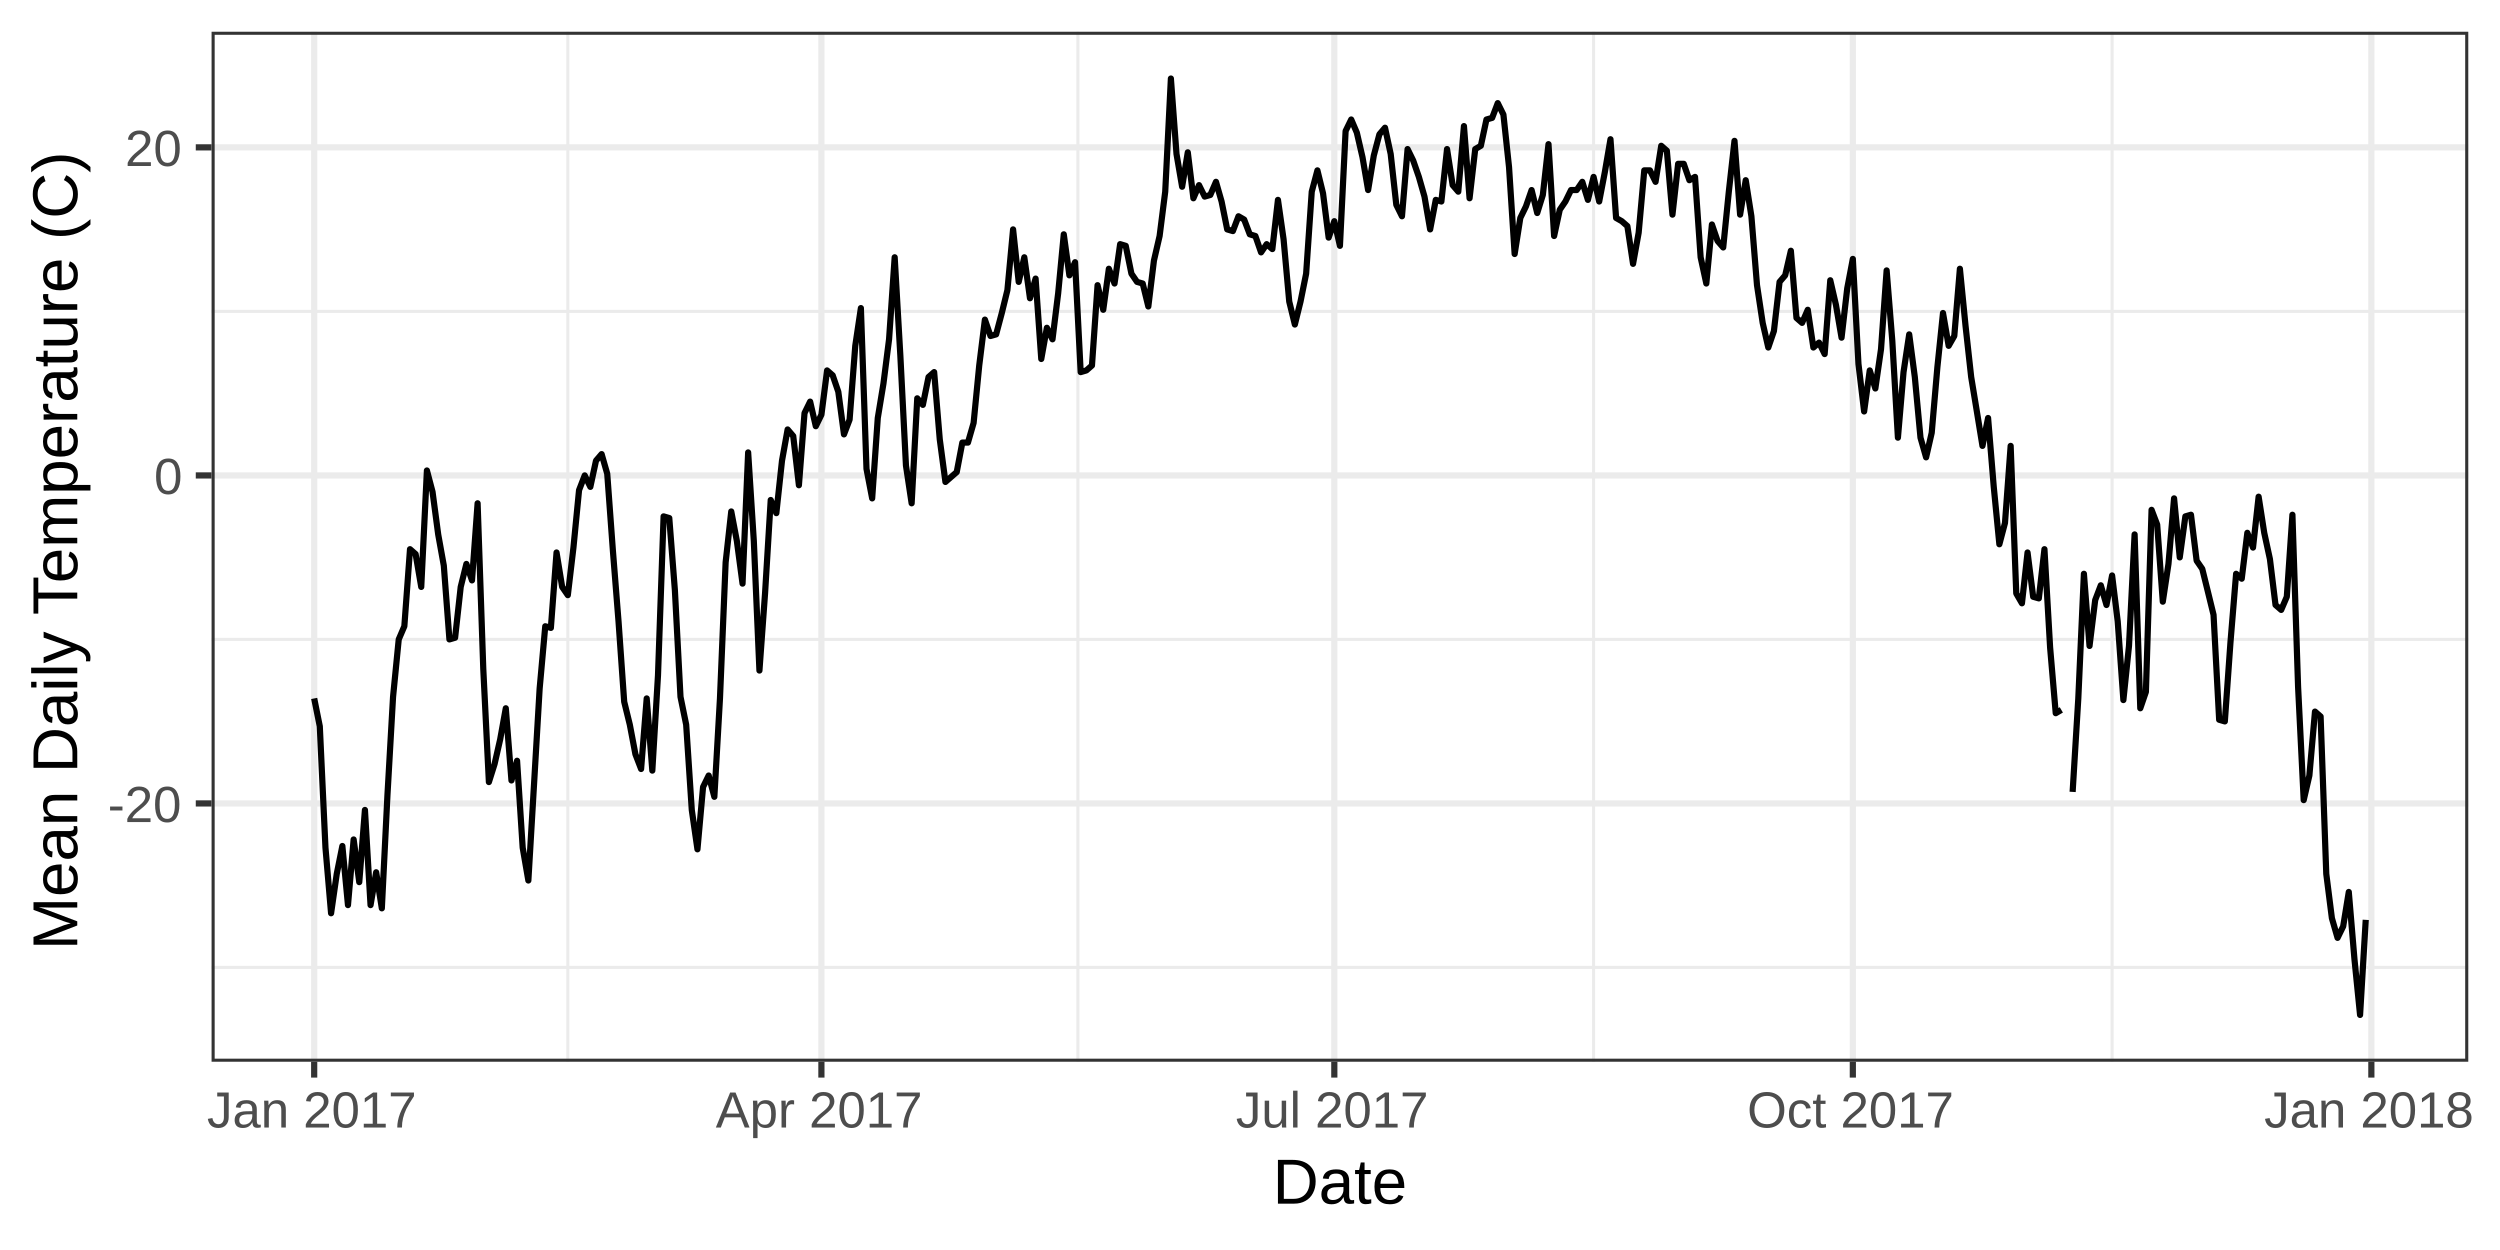
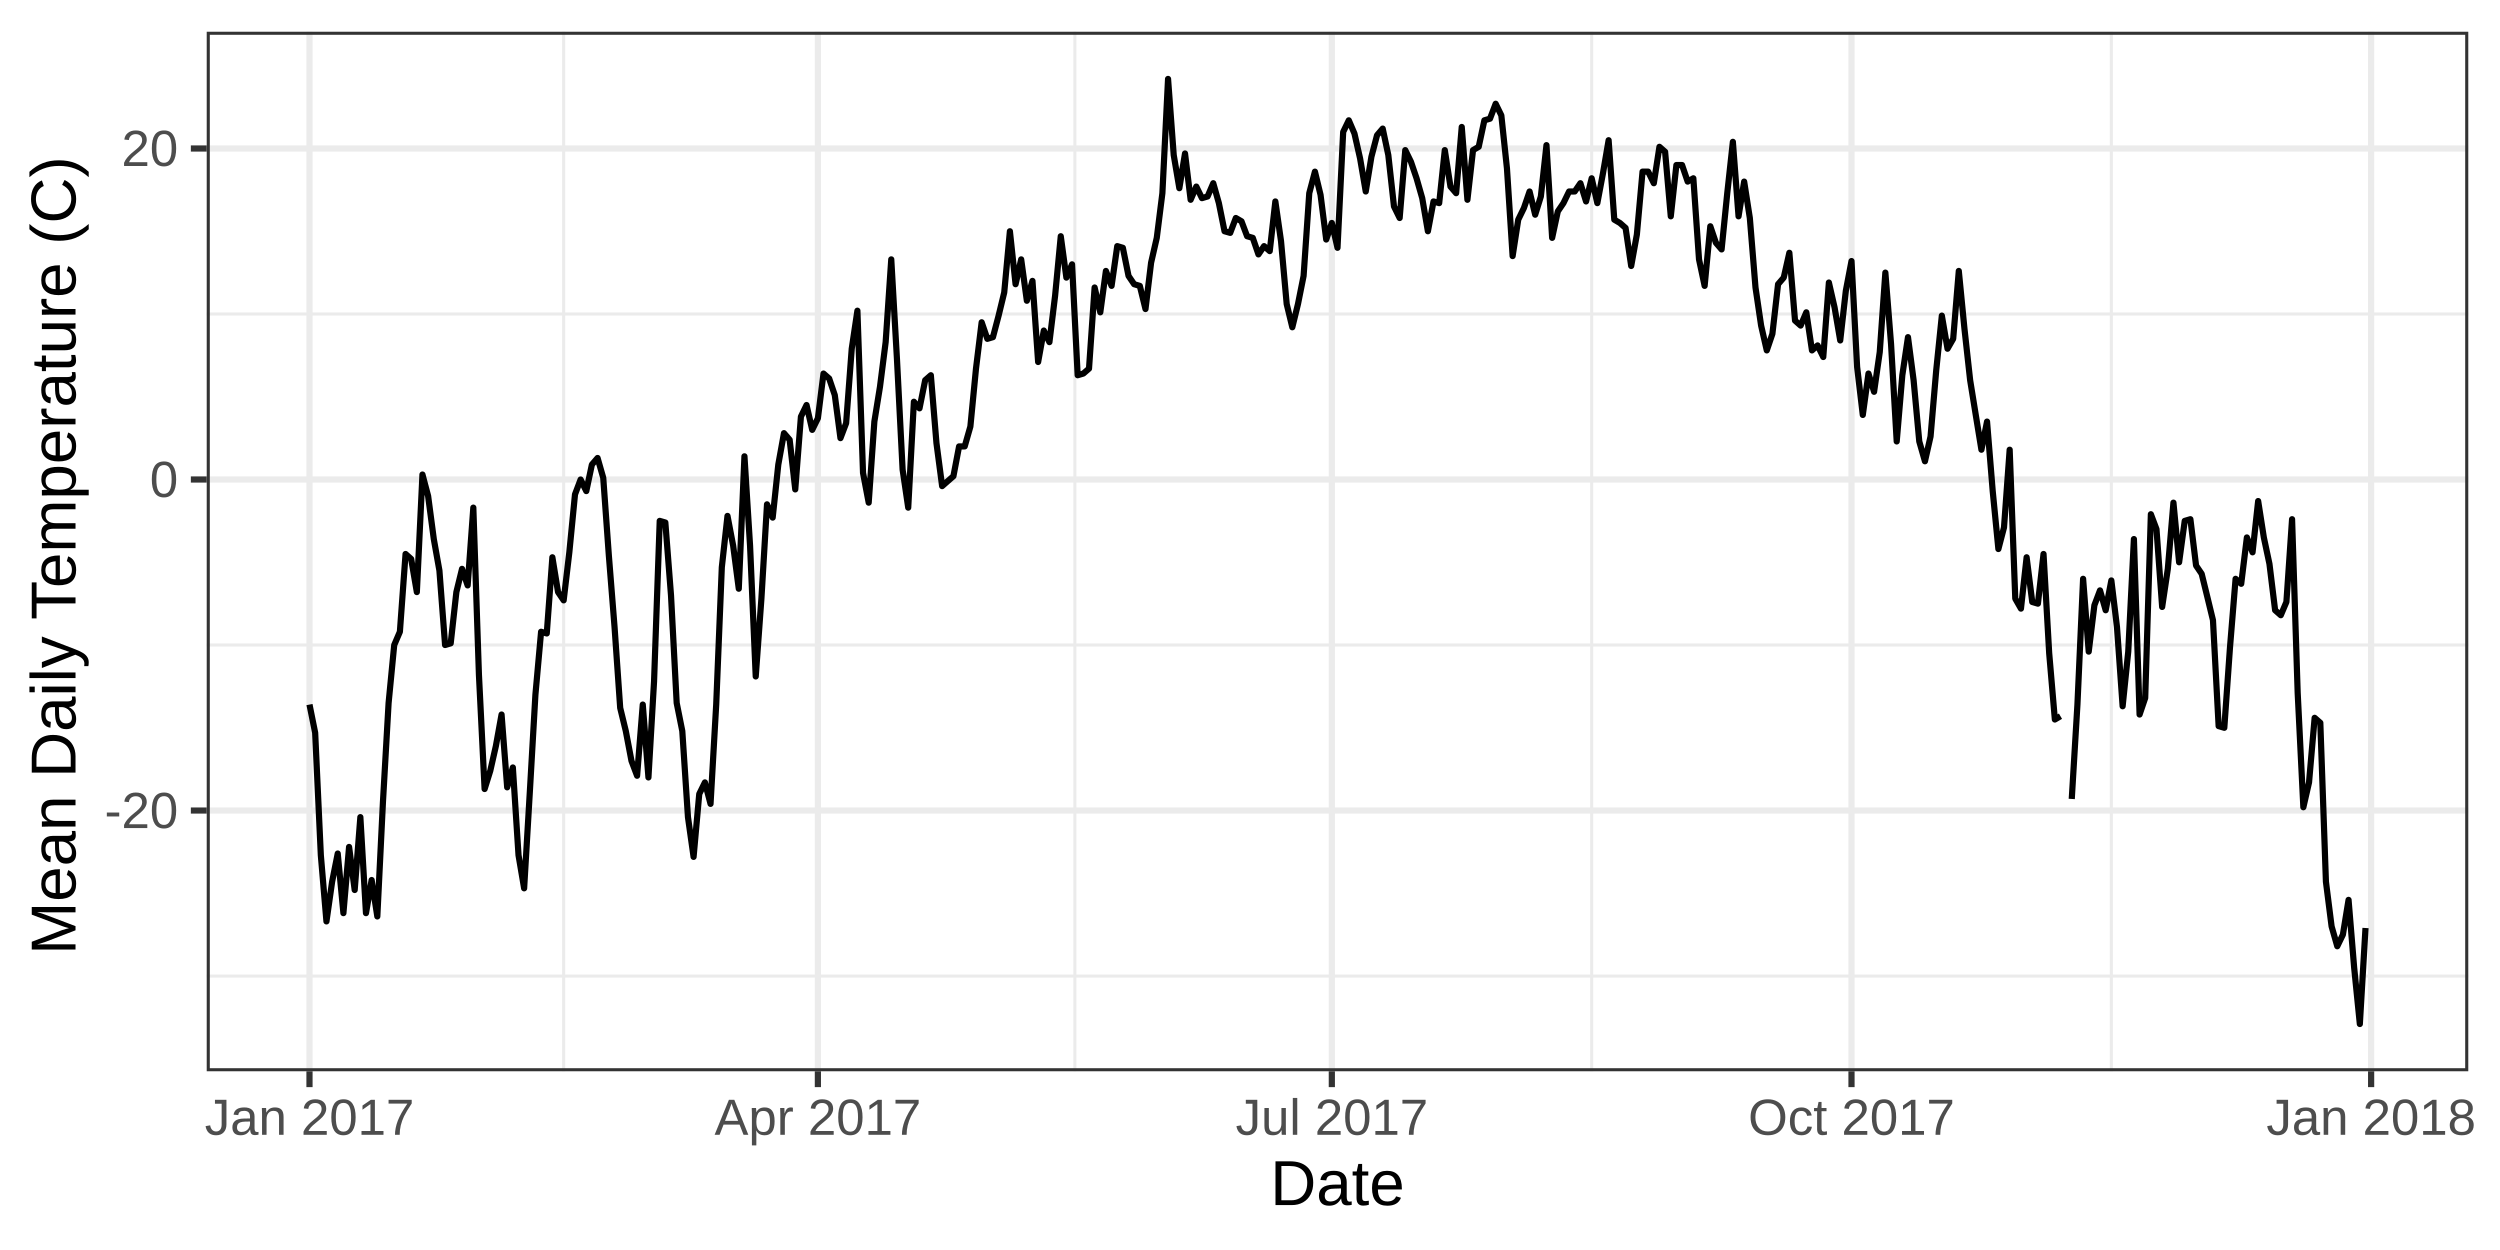
<svg xmlns="http://www.w3.org/2000/svg" viewBox="0 0 432.00 216.00">
  <defs>
    <style type="text/css">
-     line, polyline, path, rect, circle {
+     line, polyline, polygon, path, rect, circle {
      fill: none;
      stroke: #000000;
      stroke-linecap: round;
      stroke-linejoin: round;
      stroke-miterlimit: 10.00;
    }
  </style>
  </defs>
  <rect width="100%" height="100%" style="stroke: none; fill: #FFFFFF;" />
  <rect x="0.00" y="0.00" width="432.00" height="216.00" style="stroke-width: 1.07; stroke: #FFFFFF; fill: #FFFFFF;" />
  <defs>
-     <clipPath id="cpMzYuNTY0N3w0MjYuNTIxfDE4My40NzR8NS40Nzk0NQ==">
-       <rect x="36.56" y="5.48" width="389.96" height="177.99" />
+     <clipPath id="cpMzUuNzJ8NDI2LjUyfDE4NS4xMnw1LjQ4">
+       <rect x="35.72" y="5.48" width="390.80" height="179.64" />
    </clipPath>
  </defs>
-   <rect x="36.56" y="5.48" width="389.96" height="177.99" style="stroke-width: 1.07; stroke: none; fill: #FFFFFF;" clip-path="url(#cpMzYuNTY0N3w0MjYuNTIxfDE4My40NzR8NS40Nzk0NQ==)" />
-   <polyline points="36.56,167.17 426.52,167.17 " style="stroke-width: 0.53; stroke: #EBEBEB; stroke-linecap: butt;" clip-path="url(#cpMzYuNTY0N3w0MjYuNTIxfDE4My40NzR8NS40Nzk0NQ==)" />
-   <polyline points="36.56,110.49 426.52,110.49 " style="stroke-width: 0.53; stroke: #EBEBEB; stroke-linecap: butt;" clip-path="url(#cpMzYuNTY0N3w0MjYuNTIxfDE4My40NzR8NS40Nzk0NQ==)" />
-   <polyline points="36.56,53.81 426.52,53.81 " style="stroke-width: 0.53; stroke: #EBEBEB; stroke-linecap: butt;" clip-path="url(#cpMzYuNTY0N3w0MjYuNTIxfDE4My40NzR8NS40Nzk0NQ==)" />
-   <polyline points="98.12,183.47 98.12,5.48 " style="stroke-width: 0.53; stroke: #EBEBEB; stroke-linecap: butt;" clip-path="url(#cpMzYuNTY0N3w0MjYuNTIxfDE4My40NzR8NS40Nzk0NQ==)" />
-   <polyline points="186.26,183.47 186.26,5.48 " style="stroke-width: 0.53; stroke: #EBEBEB; stroke-linecap: butt;" clip-path="url(#cpMzYuNTY0N3w0MjYuNTIxfDE4My40NzR8NS40Nzk0NQ==)" />
-   <polyline points="275.37,183.47 275.37,5.48 " style="stroke-width: 0.53; stroke: #EBEBEB; stroke-linecap: butt;" clip-path="url(#cpMzYuNTY0N3w0MjYuNTIxfDE4My40NzR8NS40Nzk0NQ==)" />
-   <polyline points="364.97,183.47 364.97,5.48 " style="stroke-width: 0.53; stroke: #EBEBEB; stroke-linecap: butt;" clip-path="url(#cpMzYuNTY0N3w0MjYuNTIxfDE4My40NzR8NS40Nzk0NQ==)" />
-   <polyline points="36.56,138.83 426.52,138.83 " style="stroke-width: 1.07; stroke: #EBEBEB; stroke-linecap: butt;" clip-path="url(#cpMzYuNTY0N3w0MjYuNTIxfDE4My40NzR8NS40Nzk0NQ==)" />
-   <polyline points="36.56,82.15 426.52,82.15 " style="stroke-width: 1.07; stroke: #EBEBEB; stroke-linecap: butt;" clip-path="url(#cpMzYuNTY0N3w0MjYuNTIxfDE4My40NzR8NS40Nzk0NQ==)" />
-   <polyline points="36.56,25.47 426.52,25.47 " style="stroke-width: 1.07; stroke: #EBEBEB; stroke-linecap: butt;" clip-path="url(#cpMzYuNTY0N3w0MjYuNTIxfDE4My40NzR8NS40Nzk0NQ==)" />
-   <polyline points="54.29,183.47 54.29,5.48 " style="stroke-width: 1.07; stroke: #EBEBEB; stroke-linecap: butt;" clip-path="url(#cpMzYuNTY0N3w0MjYuNTIxfDE4My40NzR8NS40Nzk0NQ==)" />
-   <polyline points="141.94,183.47 141.94,5.48 " style="stroke-width: 1.07; stroke: #EBEBEB; stroke-linecap: butt;" clip-path="url(#cpMzYuNTY0N3w0MjYuNTIxfDE4My40NzR8NS40Nzk0NQ==)" />
-   <polyline points="230.57,183.47 230.57,5.48 " style="stroke-width: 1.07; stroke: #EBEBEB; stroke-linecap: butt;" clip-path="url(#cpMzYuNTY0N3w0MjYuNTIxfDE4My40NzR8NS40Nzk0NQ==)" />
-   <polyline points="320.17,183.47 320.17,5.48 " style="stroke-width: 1.07; stroke: #EBEBEB; stroke-linecap: butt;" clip-path="url(#cpMzYuNTY0N3w0MjYuNTIxfDE4My40NzR8NS40Nzk0NQ==)" />
-   <polyline points="409.77,183.47 409.77,5.48 " style="stroke-width: 1.07; stroke: #EBEBEB; stroke-linecap: butt;" clip-path="url(#cpMzYuNTY0N3w0MjYuNTIxfDE4My40NzR8NS40Nzk0NQ==)" />
-   <polyline points="54.29,120.69 55.26,125.51 56.24,146.48 57.21,157.81 58.19,151.01 59.16,146.19 60.13,156.40 61.11,145.06 62.08,152.43 63.06,139.96 64.03,156.40 65.00,150.73 65.98,156.96 66.95,137.41 67.92,120.41 68.90,110.49 69.87,108.22 70.85,94.90 71.82,95.75 72.79,101.42 73.77,81.30 74.74,84.98 75.72,92.35 76.69,97.74 77.66,110.49 78.64,110.20 79.61,101.42 80.59,97.45 81.56,100.29 82.53,86.97 83.51,115.59 84.48,135.14 85.46,132.03 86.43,127.77 87.40,122.39 88.38,134.86 89.35,131.46 90.32,146.48 91.30,152.15 92.27,135.71 93.25,118.99 94.22,108.22 95.19,108.50 96.17,95.47 97.14,101.42 98.12,102.84 99.09,94.62 100.06,84.70 101.04,82.15 102.01,84.13 102.99,79.60 103.96,78.47 104.93,81.87 105.91,95.19 106.88,107.37 107.86,121.26 108.83,125.22 109.80,130.33 110.78,132.88 111.75,120.69 112.72,133.16 113.70,116.72 114.67,89.23 115.65,89.52 116.62,101.99 117.59,120.41 118.57,125.22 119.54,139.96 120.52,146.76 121.49,135.99 122.46,134.01 123.44,137.69 124.41,120.69 125.39,97.17 126.36,88.38 127.33,93.49 128.31,100.85 129.28,78.18 130.26,93.49 131.23,115.87 132.20,102.55 133.18,86.40 134.15,88.67 135.13,79.60 136.10,74.21 137.07,75.35 138.05,83.85 139.02,71.38 139.99,69.40 140.97,73.65 141.94,71.66 142.92,64.01 143.89,64.86 144.86,67.70 145.84,75.06 146.81,72.51 147.79,59.76 148.76,53.24 149.73,81.02 150.71,86.12 151.68,72.23 152.66,66.28 153.63,58.63 154.60,44.46 155.58,61.46 156.55,80.45 157.53,86.97 158.50,68.83 159.47,69.96 160.45,65.15 161.42,64.30 162.39,75.92 163.37,83.28 164.34,82.43 165.32,81.58 166.29,76.48 167.26,76.48 168.24,73.08 169.21,63.16 170.19,55.23 171.16,58.06 172.13,57.78 173.11,54.09 174.08,50.13 175.06,39.64 176.03,48.71 177.00,44.46 177.98,51.54 178.95,48.14 179.93,62.03 180.90,56.64 181.87,58.63 182.85,50.69 183.82,40.49 184.79,47.58 185.77,45.31 186.74,64.30 187.72,64.01 188.69,63.16 189.66,49.28 190.64,53.53 191.61,46.44 192.59,48.99 193.56,42.19 194.53,42.48 195.51,47.29 196.48,48.71 197.46,48.99 198.43,52.96 199.40,45.03 200.38,40.78 201.35,33.12 202.33,13.57 203.30,26.61 204.27,32.27 205.25,26.32 206.22,34.26 207.19,31.99 208.17,33.97 209.14,33.69 210.12,31.42 211.09,34.82 212.06,39.64 213.04,39.93 214.01,37.37 214.99,37.94 215.96,40.49 216.93,40.78 217.91,43.61 218.88,42.19 219.86,43.04 220.83,34.54 221.80,41.34 222.78,52.11 223.75,56.08 224.73,52.11 225.70,47.29 226.67,33.12 227.65,29.44 228.62,33.41 229.59,41.06 230.57,38.22 231.54,42.48 232.52,22.64 233.49,20.65 234.46,22.92 235.44,27.17 236.41,32.84 237.39,26.89 238.36,23.21 239.33,22.07 240.31,26.61 241.28,35.39 242.26,37.37 243.23,25.76 244.20,27.74 245.18,30.57 246.15,33.97 247.13,39.64 248.10,34.54 249.07,34.82 250.05,25.76 251.02,31.99 251.99,33.12 252.97,21.79 253.94,34.26 254.92,25.76 255.89,25.19 256.86,20.65 257.84,20.37 258.81,17.82 259.79,19.80 260.76,28.87 261.73,43.89 262.71,37.66 263.68,35.67 264.66,32.84 265.63,36.81 266.60,33.69 267.58,24.91 268.55,40.78 269.53,36.24 270.50,34.82 271.47,32.84 272.45,32.84 273.42,31.42 274.39,34.54 275.37,30.57 276.34,34.82 277.32,29.72 278.29,24.06 279.26,37.66 280.24,38.22 281.21,39.07 282.19,45.59 283.16,40.21 284.13,29.44 285.11,29.44 286.08,31.42 287.06,25.19 288.03,26.04 289.00,37.09 289.98,28.31 290.95,28.31 291.93,31.14 292.90,30.57 293.87,44.46 294.85,48.99 295.82,38.79 296.79,41.63 297.77,42.76 298.74,33.12 299.72,24.34 300.69,37.09 301.66,31.14 302.64,37.37 303.61,49.28 304.59,55.79 305.56,60.05 306.53,57.21 307.51,48.71 308.48,47.58 309.46,43.33 310.43,54.94 311.40,55.79 312.38,53.53 313.35,60.05 314.33,59.20 315.30,61.18 316.27,48.43 317.25,52.68 318.22,58.35 319.20,49.84 320.17,44.74 321.14,62.88 322.12,71.10 323.09,64.01 324.06,67.13 325.04,60.33 326.01,46.73 326.99,58.91 327.96,75.63 328.93,64.30 329.91,57.78 330.88,65.15 331.86,75.63 332.83,79.03 333.80,74.78 334.78,63.45 335.75,54.09 336.73,59.76 337.70,58.06 338.67,46.44 339.65,56.36 340.62,65.15 341.60,71.10 342.57,77.05 343.54,72.23 344.52,84.13 345.49,94.05 346.46,90.37 347.44,77.05 348.41,102.55 349.39,104.25 350.36,95.47 351.33,103.12 352.31,103.40 353.28,94.90 354.26,111.91 355.23,123.24 356.20,122.67 " style="stroke-width: 1.07; stroke-linecap: butt;" clip-path="url(#cpMzYuNTY0N3w0MjYuNTIxfDE4My40NzR8NS40Nzk0NQ==)" />
-   <polyline points="358.15,136.84 359.13,120.69 360.10,99.15 361.07,111.62 362.05,103.69 363.02,101.14 364.00,104.54 364.97,99.44 365.94,107.37 366.92,120.97 367.89,111.62 368.86,92.35 369.84,122.39 370.81,119.56 371.79,88.10 372.76,90.65 373.73,103.97 374.71,97.45 375.68,86.12 376.66,96.32 377.63,89.23 378.60,88.95 379.58,96.89 380.55,98.30 381.53,102.27 382.50,106.24 383.47,124.37 384.45,124.66 385.42,111.05 386.40,99.15 387.37,100.00 388.34,92.07 389.32,94.62 390.29,85.83 391.26,92.07 392.24,96.60 393.21,104.54 394.19,105.39 395.16,103.12 396.13,88.95 397.11,118.71 398.08,138.26 399.06,134.01 400.03,122.96 401.00,123.81 401.98,151.01 402.95,158.66 403.93,162.06 404.90,160.08 405.87,154.13 406.85,165.75 407.82,175.38 408.80,158.95 " style="stroke-width: 1.07; stroke-linecap: butt;" clip-path="url(#cpMzYuNTY0N3w0MjYuNTIxfDE4My40NzR8NS40Nzk0NQ==)" />
-   <rect x="36.56" y="5.48" width="389.96" height="177.99" style="stroke-width: 1.07; stroke: #333333;" clip-path="url(#cpMzYuNTY0N3w0MjYuNTIxfDE4My40NzR8NS40Nzk0NQ==)" />
+   <rect x="35.72" y="5.48" width="390.80" height="179.64" style="stroke-width: 1.07; stroke: none; fill: #FFFFFF;" clip-path="url(#cpMzUuNzJ8NDI2LjUyfDE4NS4xMnw1LjQ4)" />
+   <polyline points="35.72,168.66 426.52,168.66 " style="stroke-width: 0.53; stroke: #EBEBEB; stroke-linecap: butt;" clip-path="url(#cpMzUuNzJ8NDI2LjUyfDE4NS4xMnw1LjQ4)" />
+   <polyline points="35.72,111.46 426.52,111.46 " style="stroke-width: 0.53; stroke: #EBEBEB; stroke-linecap: butt;" clip-path="url(#cpMzUuNzJ8NDI2LjUyfDE4NS4xMnw1LjQ4)" />
+   <polyline points="35.72,54.26 426.52,54.26 " style="stroke-width: 0.53; stroke: #EBEBEB; stroke-linecap: butt;" clip-path="url(#cpMzUuNzJ8NDI2LjUyfDE4NS4xMnw1LjQ4)" />
+   <polyline points="97.40,185.12 97.40,5.48 " style="stroke-width: 0.53; stroke: #EBEBEB; stroke-linecap: butt;" clip-path="url(#cpMzUuNzJ8NDI2LjUyfDE4NS4xMnw1LjQ4)" />
+   <polyline points="185.74,185.12 185.74,5.48 " style="stroke-width: 0.53; stroke: #EBEBEB; stroke-linecap: butt;" clip-path="url(#cpMzUuNzJ8NDI2LjUyfDE4NS4xMnw1LjQ4)" />
+   <polyline points="275.04,185.12 275.04,5.48 " style="stroke-width: 0.53; stroke: #EBEBEB; stroke-linecap: butt;" clip-path="url(#cpMzUuNzJ8NDI2LjUyfDE4NS4xMnw1LjQ4)" />
+   <polyline points="364.84,185.12 364.84,5.48 " style="stroke-width: 0.53; stroke: #EBEBEB; stroke-linecap: butt;" clip-path="url(#cpMzUuNzJ8NDI2LjUyfDE4NS4xMnw1LjQ4)" />
+   <polyline points="35.72,140.06 426.52,140.06 " style="stroke-width: 1.07; stroke: #EBEBEB; stroke-linecap: butt;" clip-path="url(#cpMzUuNzJ8NDI2LjUyfDE4NS4xMnw1LjQ4)" />
+   <polyline points="35.72,82.86 426.52,82.86 " style="stroke-width: 1.07; stroke: #EBEBEB; stroke-linecap: butt;" clip-path="url(#cpMzUuNzJ8NDI2LjUyfDE4NS4xMnw1LjQ4)" />
+   <polyline points="35.72,25.66 426.52,25.66 " style="stroke-width: 1.07; stroke: #EBEBEB; stroke-linecap: butt;" clip-path="url(#cpMzUuNzJ8NDI2LjUyfDE4NS4xMnw1LjQ4)" />
+   <polyline points="53.48,185.12 53.48,5.48 " style="stroke-width: 1.07; stroke: #EBEBEB; stroke-linecap: butt;" clip-path="url(#cpMzUuNzJ8NDI2LjUyfDE4NS4xMnw1LjQ4)" />
+   <polyline points="141.33,185.12 141.33,5.48 " style="stroke-width: 1.07; stroke: #EBEBEB; stroke-linecap: butt;" clip-path="url(#cpMzUuNzJ8NDI2LjUyfDE4NS4xMnw1LjQ4)" />
+   <polyline points="230.14,185.12 230.14,5.48 " style="stroke-width: 1.07; stroke: #EBEBEB; stroke-linecap: butt;" clip-path="url(#cpMzUuNzJ8NDI2LjUyfDE4NS4xMnw1LjQ4)" />
+   <polyline points="319.94,185.12 319.94,5.48 " style="stroke-width: 1.07; stroke: #EBEBEB; stroke-linecap: butt;" clip-path="url(#cpMzUuNzJ8NDI2LjUyfDE4NS4xMnw1LjQ4)" />
+   <polyline points="409.73,185.12 409.73,5.48 " style="stroke-width: 1.07; stroke: #EBEBEB; stroke-linecap: butt;" clip-path="url(#cpMzUuNzJ8NDI2LjUyfDE4NS4xMnw1LjQ4)" />
+   <polyline points="53.48,121.75 54.46,126.62 55.44,147.78 56.41,159.22 57.39,152.36 58.36,147.49 59.34,157.79 60.32,146.35 61.29,153.79 62.27,141.20 63.24,157.79 64.22,152.07 65.20,158.36 66.17,138.63 67.15,121.47 68.12,111.46 69.10,109.17 70.08,95.73 71.05,96.59 72.03,102.31 73.00,82.00 73.98,85.72 74.96,93.15 75.93,98.59 76.91,111.46 77.88,111.17 78.86,102.31 79.84,98.30 80.81,101.16 81.79,87.72 82.76,116.61 83.74,136.34 84.72,133.19 85.69,128.90 86.67,123.47 87.64,136.05 88.62,132.62 89.60,147.78 90.57,153.50 91.55,136.91 92.52,120.04 93.50,109.17 94.48,109.46 95.45,96.30 96.43,102.31 97.40,103.74 98.38,95.44 99.36,85.43 100.33,82.86 101.31,84.86 102.28,80.28 103.26,79.14 104.24,82.57 105.21,96.01 106.19,108.31 107.17,122.33 108.14,126.33 109.12,131.48 110.09,134.05 111.07,121.75 112.05,134.34 113.02,117.75 114.00,90.01 114.97,90.29 115.95,102.88 116.93,121.47 117.90,126.33 118.88,141.20 119.85,148.07 120.83,137.20 121.81,135.20 122.78,138.91 123.76,121.75 124.73,98.02 125.71,89.15 126.69,94.30 127.66,101.73 128.64,78.85 129.61,94.30 130.59,116.89 131.57,103.45 132.54,87.15 133.52,89.44 134.49,80.28 135.47,74.85 136.45,75.99 137.42,84.57 138.40,71.99 139.37,69.99 140.35,74.28 141.33,72.28 142.30,64.55 143.28,65.41 144.25,68.27 145.23,75.71 146.21,73.13 147.18,60.26 148.16,53.69 149.13,81.71 150.11,86.86 151.09,72.85 152.06,66.84 153.04,59.12 154.01,44.82 154.99,61.98 155.97,81.14 156.94,87.72 157.92,69.42 158.89,70.56 159.87,65.70 160.85,64.84 161.82,76.57 162.80,84.00 163.77,83.14 164.75,82.29 165.73,77.14 166.70,77.14 167.68,73.71 168.65,63.70 169.63,55.69 170.61,58.55 171.58,58.26 172.56,54.54 173.53,50.54 174.51,39.96 175.49,49.11 176.46,44.82 177.44,51.97 178.41,48.54 179.39,62.55 180.37,57.12 181.34,59.12 182.32,51.11 183.30,40.82 184.27,47.97 185.25,45.68 186.22,64.84 187.20,64.55 188.18,63.70 189.15,49.68 190.13,53.97 191.10,46.82 192.08,49.40 193.06,42.53 194.03,42.82 195.01,47.68 195.98,49.11 196.96,49.40 197.94,53.40 198.91,45.39 199.89,41.10 200.86,33.38 201.84,13.64 202.82,26.80 203.79,32.52 204.77,26.52 205.74,34.52 206.72,32.24 207.70,34.24 208.67,33.95 209.65,31.66 210.62,35.10 211.60,39.96 212.58,40.24 213.55,37.67 214.53,38.24 215.50,40.82 216.48,41.10 217.46,43.96 218.43,42.53 219.41,43.39 220.38,34.81 221.36,41.67 222.34,52.54 223.31,56.55 224.29,52.54 225.26,47.68 226.24,33.38 227.22,29.66 228.19,33.67 229.17,41.39 230.14,38.53 231.12,42.82 232.10,22.80 233.07,20.79 234.05,23.08 235.02,27.37 236.00,33.09 236.98,27.09 237.95,23.37 238.93,22.22 239.90,26.80 240.88,35.67 241.86,37.67 242.83,25.94 243.81,27.95 244.78,30.81 245.76,34.24 246.74,39.96 247.71,34.81 248.69,35.10 249.66,25.94 250.64,32.24 251.62,33.38 252.59,21.94 253.57,34.52 254.54,25.94 255.52,25.37 256.50,20.79 257.47,20.51 258.45,17.93 259.43,19.94 260.40,29.09 261.38,44.25 262.35,37.96 263.33,35.95 264.31,33.09 265.28,37.10 266.26,33.95 267.23,25.08 268.21,41.10 269.19,36.53 270.16,35.10 271.14,33.09 272.11,33.09 273.09,31.66 274.07,34.81 275.04,30.81 276.02,35.10 276.99,29.95 277.97,24.23 278.95,37.96 279.92,38.53 280.90,39.39 281.87,45.96 282.85,40.53 283.83,29.66 284.80,29.66 285.78,31.66 286.75,25.37 287.73,26.23 288.71,37.38 289.68,28.52 290.66,28.52 291.63,31.38 292.61,30.81 293.59,44.82 294.56,49.40 295.54,39.10 296.51,41.96 297.49,43.10 298.47,33.38 299.44,24.51 300.42,37.38 301.39,31.38 302.37,37.67 303.35,49.68 304.32,56.26 305.30,60.55 306.27,57.69 307.25,49.11 308.23,47.97 309.20,43.68 310.18,55.40 311.15,56.26 312.13,53.97 313.11,60.55 314.08,59.69 315.06,61.69 316.03,48.82 317.01,53.11 317.99,58.83 318.96,50.25 319.94,45.11 320.91,63.41 321.89,71.70 322.87,64.55 323.84,67.70 324.82,60.84 325.79,47.11 326.77,59.41 327.75,76.28 328.72,64.84 329.70,58.26 330.67,65.70 331.65,76.28 332.63,79.71 333.60,75.42 334.58,63.98 335.55,54.54 336.53,60.26 337.51,58.55 338.48,46.82 339.46,56.83 340.44,65.70 341.41,71.70 342.39,77.71 343.36,72.85 344.34,84.86 345.32,94.87 346.29,91.15 347.27,77.71 348.24,103.45 349.22,105.17 350.20,96.30 351.17,104.02 352.15,104.31 353.12,95.73 354.10,112.89 355.08,124.33 356.05,123.76 " style="stroke-width: 1.07; stroke-linecap: butt;" clip-path="url(#cpMzUuNzJ8NDI2LjUyfDE4NS4xMnw1LjQ4)" />
+   <polyline points="358.00,138.06 358.98,121.75 359.96,100.02 360.93,112.60 361.91,104.59 362.88,102.02 363.86,105.45 364.84,100.30 365.81,108.31 366.79,122.04 367.76,112.60 368.74,93.15 369.72,123.47 370.69,120.61 371.67,88.86 372.64,91.44 373.62,104.88 374.60,98.30 375.57,86.86 376.55,97.16 377.52,90.01 378.50,89.72 379.48,97.73 380.45,99.16 381.43,103.16 382.40,107.17 383.38,125.47 384.36,125.76 385.33,112.03 386.31,100.02 387.28,100.88 388.26,92.87 389.24,95.44 390.21,86.58 391.19,92.87 392.16,97.44 393.14,105.45 394.12,106.31 395.09,104.02 396.07,89.72 397.04,119.75 398.02,139.49 399.00,135.20 399.97,124.04 400.95,124.90 401.92,152.36 402.90,160.08 403.88,163.51 404.85,161.51 405.83,155.50 406.80,167.23 407.78,176.95 408.76,160.36 " style="stroke-width: 1.07; stroke-linecap: butt;" clip-path="url(#cpMzUuNzJ8NDI2LjUyfDE4NS4xMnw1LjQ4)" />
+   <rect x="35.72" y="5.48" width="390.80" height="179.64" style="stroke-width: 1.07; stroke: #333333;" clip-path="url(#cpMzUuNzJ8NDI2LjUyfDE4NS4xMnw1LjQ4)" />
  <defs>
-     <clipPath id="cpMHw0MzJ8MjE2fDA=">
+     <clipPath id="cpMC4wMHw0MzIuMDB8MjE2LjAwfDAuMDA=">
      <rect x="0.00" y="0.00" width="432.00" height="216.00" />
    </clipPath>
  </defs>
-   <g clip-path="url(#cpMHw0MzJ8MjE2fDA=)">
-     <text x="18.63" y="142.05" style="font-size: 8.80px; fill: #4D4D4D; font-family: Arial;" textLength="13.01px" lengthAdjust="spacingAndGlyphs">-20</text>
+   <g clip-path="url(#cpMC4wMHw0MzIuMDB8MjE2LjAwfDAuMDA=)">
+     <text x="18.07" y="143.09" style="font-size: 8.80px; fill: #4D4D4D; font-family: Arimo;" textLength="12.72px" lengthAdjust="spacingAndGlyphs">-20</text>
  </g>
-   <g clip-path="url(#cpMHw0MzJ8MjE2fDA=)">
-     <text x="26.63" y="85.37" style="font-size: 8.80px; fill: #4D4D4D; font-family: Arial;" textLength="5.01px" lengthAdjust="spacingAndGlyphs">0</text>
+   <g clip-path="url(#cpMC4wMHw0MzIuMDB8MjE2LjAwfDAuMDA=)">
+     <text x="25.89" y="85.88" style="font-size: 8.80px; fill: #4D4D4D; font-family: Arimo;" textLength="4.89px" lengthAdjust="spacingAndGlyphs">0</text>
  </g>
-   <g clip-path="url(#cpMHw0MzJ8MjE2fDA=)">
-     <text x="21.62" y="28.69" style="font-size: 8.80px; fill: #4D4D4D; font-family: Arial;" textLength="10.01px" lengthAdjust="spacingAndGlyphs">20</text>
+   <g clip-path="url(#cpMC4wMHw0MzIuMDB8MjE2LjAwfDAuMDA=)">
+     <text x="21.00" y="28.68" style="font-size: 8.80px; fill: #4D4D4D; font-family: Arimo;" textLength="9.79px" lengthAdjust="spacingAndGlyphs">20</text>
  </g>
-   <polyline points="33.83,138.83 36.56,138.83 " style="stroke-width: 1.07; stroke: #333333; stroke-linecap: butt;" clip-path="url(#cpMHw0MzJ8MjE2fDA=)" />
-   <polyline points="33.83,82.15 36.56,82.15 " style="stroke-width: 1.07; stroke: #333333; stroke-linecap: butt;" clip-path="url(#cpMHw0MzJ8MjE2fDA=)" />
-   <polyline points="33.83,25.47 36.56,25.47 " style="stroke-width: 1.07; stroke: #333333; stroke-linecap: butt;" clip-path="url(#cpMHw0MzJ8MjE2fDA=)" />
-   <polyline points="54.29,186.21 54.29,183.47 " style="stroke-width: 1.07; stroke: #333333; stroke-linecap: butt;" clip-path="url(#cpMHw0MzJ8MjE2fDA=)" />
-   <polyline points="141.94,186.21 141.94,183.47 " style="stroke-width: 1.07; stroke: #333333; stroke-linecap: butt;" clip-path="url(#cpMHw0MzJ8MjE2fDA=)" />
-   <polyline points="230.57,186.21 230.57,183.47 " style="stroke-width: 1.07; stroke: #333333; stroke-linecap: butt;" clip-path="url(#cpMHw0MzJ8MjE2fDA=)" />
-   <polyline points="320.17,186.21 320.17,183.47 " style="stroke-width: 1.07; stroke: #333333; stroke-linecap: butt;" clip-path="url(#cpMHw0MzJ8MjE2fDA=)" />
-   <polyline points="409.77,186.21 409.77,183.47 " style="stroke-width: 1.07; stroke: #333333; stroke-linecap: butt;" clip-path="url(#cpMHw0MzJ8MjE2fDA=)" />
-   <g clip-path="url(#cpMHw0MzJ8MjE2fDA=)">
-     <text x="35.77" y="194.84" style="font-size: 8.80px; fill: #4D4D4D; font-family: Arial;" textLength="37.03px" lengthAdjust="spacingAndGlyphs">Jan 2017</text>
+   <polyline points="32.98,140.06 35.72,140.06 " style="stroke-width: 1.07; stroke: #333333; stroke-linecap: butt;" clip-path="url(#cpMC4wMHw0MzIuMDB8MjE2LjAwfDAuMDA=)" />
+   <polyline points="32.98,82.86 35.72,82.86 " style="stroke-width: 1.07; stroke: #333333; stroke-linecap: butt;" clip-path="url(#cpMC4wMHw0MzIuMDB8MjE2LjAwfDAuMDA=)" />
+   <polyline points="32.98,25.66 35.72,25.66 " style="stroke-width: 1.07; stroke: #333333; stroke-linecap: butt;" clip-path="url(#cpMC4wMHw0MzIuMDB8MjE2LjAwfDAuMDA=)" />
+   <polyline points="53.48,187.86 53.48,185.12 " style="stroke-width: 1.07; stroke: #333333; stroke-linecap: butt;" clip-path="url(#cpMC4wMHw0MzIuMDB8MjE2LjAwfDAuMDA=)" />
+   <polyline points="141.33,187.86 141.33,185.12 " style="stroke-width: 1.07; stroke: #333333; stroke-linecap: butt;" clip-path="url(#cpMC4wMHw0MzIuMDB8MjE2LjAwfDAuMDA=)" />
+   <polyline points="230.14,187.86 230.14,185.12 " style="stroke-width: 1.07; stroke: #333333; stroke-linecap: butt;" clip-path="url(#cpMC4wMHw0MzIuMDB8MjE2LjAwfDAuMDA=)" />
+   <polyline points="319.94,187.86 319.94,185.12 " style="stroke-width: 1.07; stroke: #333333; stroke-linecap: butt;" clip-path="url(#cpMC4wMHw0MzIuMDB8MjE2LjAwfDAuMDA=)" />
+   <polyline points="409.73,187.86 409.73,185.12 " style="stroke-width: 1.07; stroke: #333333; stroke-linecap: butt;" clip-path="url(#cpMC4wMHw0MzIuMDB8MjE2LjAwfDAuMDA=)" />
+   <g clip-path="url(#cpMC4wMHw0MzIuMDB8MjE2LjAwfDAuMDA=)">
+     <text x="35.38" y="196.10" style="font-size: 8.80px; fill: #4D4D4D; font-family: Arimo;" textLength="36.21px" lengthAdjust="spacingAndGlyphs">Jan 2017</text>
  </g>
-   <g clip-path="url(#cpMHw0MzJ8MjE2fDA=)">
-     <text x="123.68" y="194.84" style="font-size: 8.80px; fill: #4D4D4D; font-family: Arial;" textLength="36.53px" lengthAdjust="spacingAndGlyphs">Apr 2017</text>
+   <g clip-path="url(#cpMC4wMHw0MzIuMDB8MjE2LjAwfDAuMDA=)">
+     <text x="123.47" y="196.10" style="font-size: 8.80px; fill: #4D4D4D; font-family: Arimo;" textLength="35.72px" lengthAdjust="spacingAndGlyphs">Apr 2017</text>
  </g>
-   <g clip-path="url(#cpMHw0MzJ8MjE2fDA=)">
-     <text x="213.56" y="194.84" style="font-size: 8.80px; fill: #4D4D4D; font-family: Arial;" textLength="34.03px" lengthAdjust="spacingAndGlyphs">Jul 2017</text>
+   <g clip-path="url(#cpMC4wMHw0MzIuMDB8MjE2LjAwfDAuMDA=)">
+     <text x="213.51" y="196.10" style="font-size: 8.80px; fill: #4D4D4D; font-family: Arimo;" textLength="33.27px" lengthAdjust="spacingAndGlyphs">Jul 2017</text>
  </g>
-   <g clip-path="url(#cpMHw0MzJ8MjE2fDA=)">
-     <text x="301.91" y="194.84" style="font-size: 8.80px; fill: #4D4D4D; font-family: Arial;" textLength="36.52px" lengthAdjust="spacingAndGlyphs">Oct 2017</text>
+   <g clip-path="url(#cpMC4wMHw0MzIuMDB8MjE2LjAwfDAuMDA=)">
+     <text x="302.08" y="196.10" style="font-size: 8.80px; fill: #4D4D4D; font-family: Arimo;" textLength="35.71px" lengthAdjust="spacingAndGlyphs">Oct 2017</text>
  </g>
-   <g clip-path="url(#cpMHw0MzJ8MjE2fDA=)">
-     <text x="391.25" y="194.84" style="font-size: 8.80px; fill: #4D4D4D; font-family: Arial;" textLength="37.03px" lengthAdjust="spacingAndGlyphs">Jan 2018</text>
+   <g clip-path="url(#cpMC4wMHw0MzIuMDB8MjE2LjAwfDAuMDA=)">
+     <text x="391.63" y="196.10" style="font-size: 8.80px; fill: #4D4D4D; font-family: Arimo;" textLength="36.21px" lengthAdjust="spacingAndGlyphs">Jan 2018</text>
  </g>
-   <g clip-path="url(#cpMHw0MzJ8MjE2fDA=)">
-     <text x="219.92" y="207.99" style="font-size: 11.00px; font-family: Arial;" textLength="23.24px" lengthAdjust="spacingAndGlyphs">Date</text>
+   <g clip-path="url(#cpMC4wMHw0MzIuMDB8MjE2LjAwfDAuMDA=)">
+     <text x="219.50" y="208.24" style="font-size: 11.00px; font-family: Arimo;" textLength="23.24px" lengthAdjust="spacingAndGlyphs">Date</text>
  </g>
-   <g clip-path="url(#cpMHw0MzJ8MjE2fDA=)">
-     <text transform="translate(13.35,164.16) rotate(-90)" style="font-size: 11.00px; font-family: Arial;" textLength="139.37px" lengthAdjust="spacingAndGlyphs">Mean Daily Temperature (C)</text>
+   <g clip-path="url(#cpMC4wMHw0MzIuMDB8MjE2LjAwfDAuMDA=)">
+     <text transform="translate(13.05,164.99) rotate(-90)" style="font-size: 11.00px; font-family: Arimo;" textLength="139.37px" lengthAdjust="spacingAndGlyphs">Mean Daily Temperature (C)</text>
  </g>
</svg>
